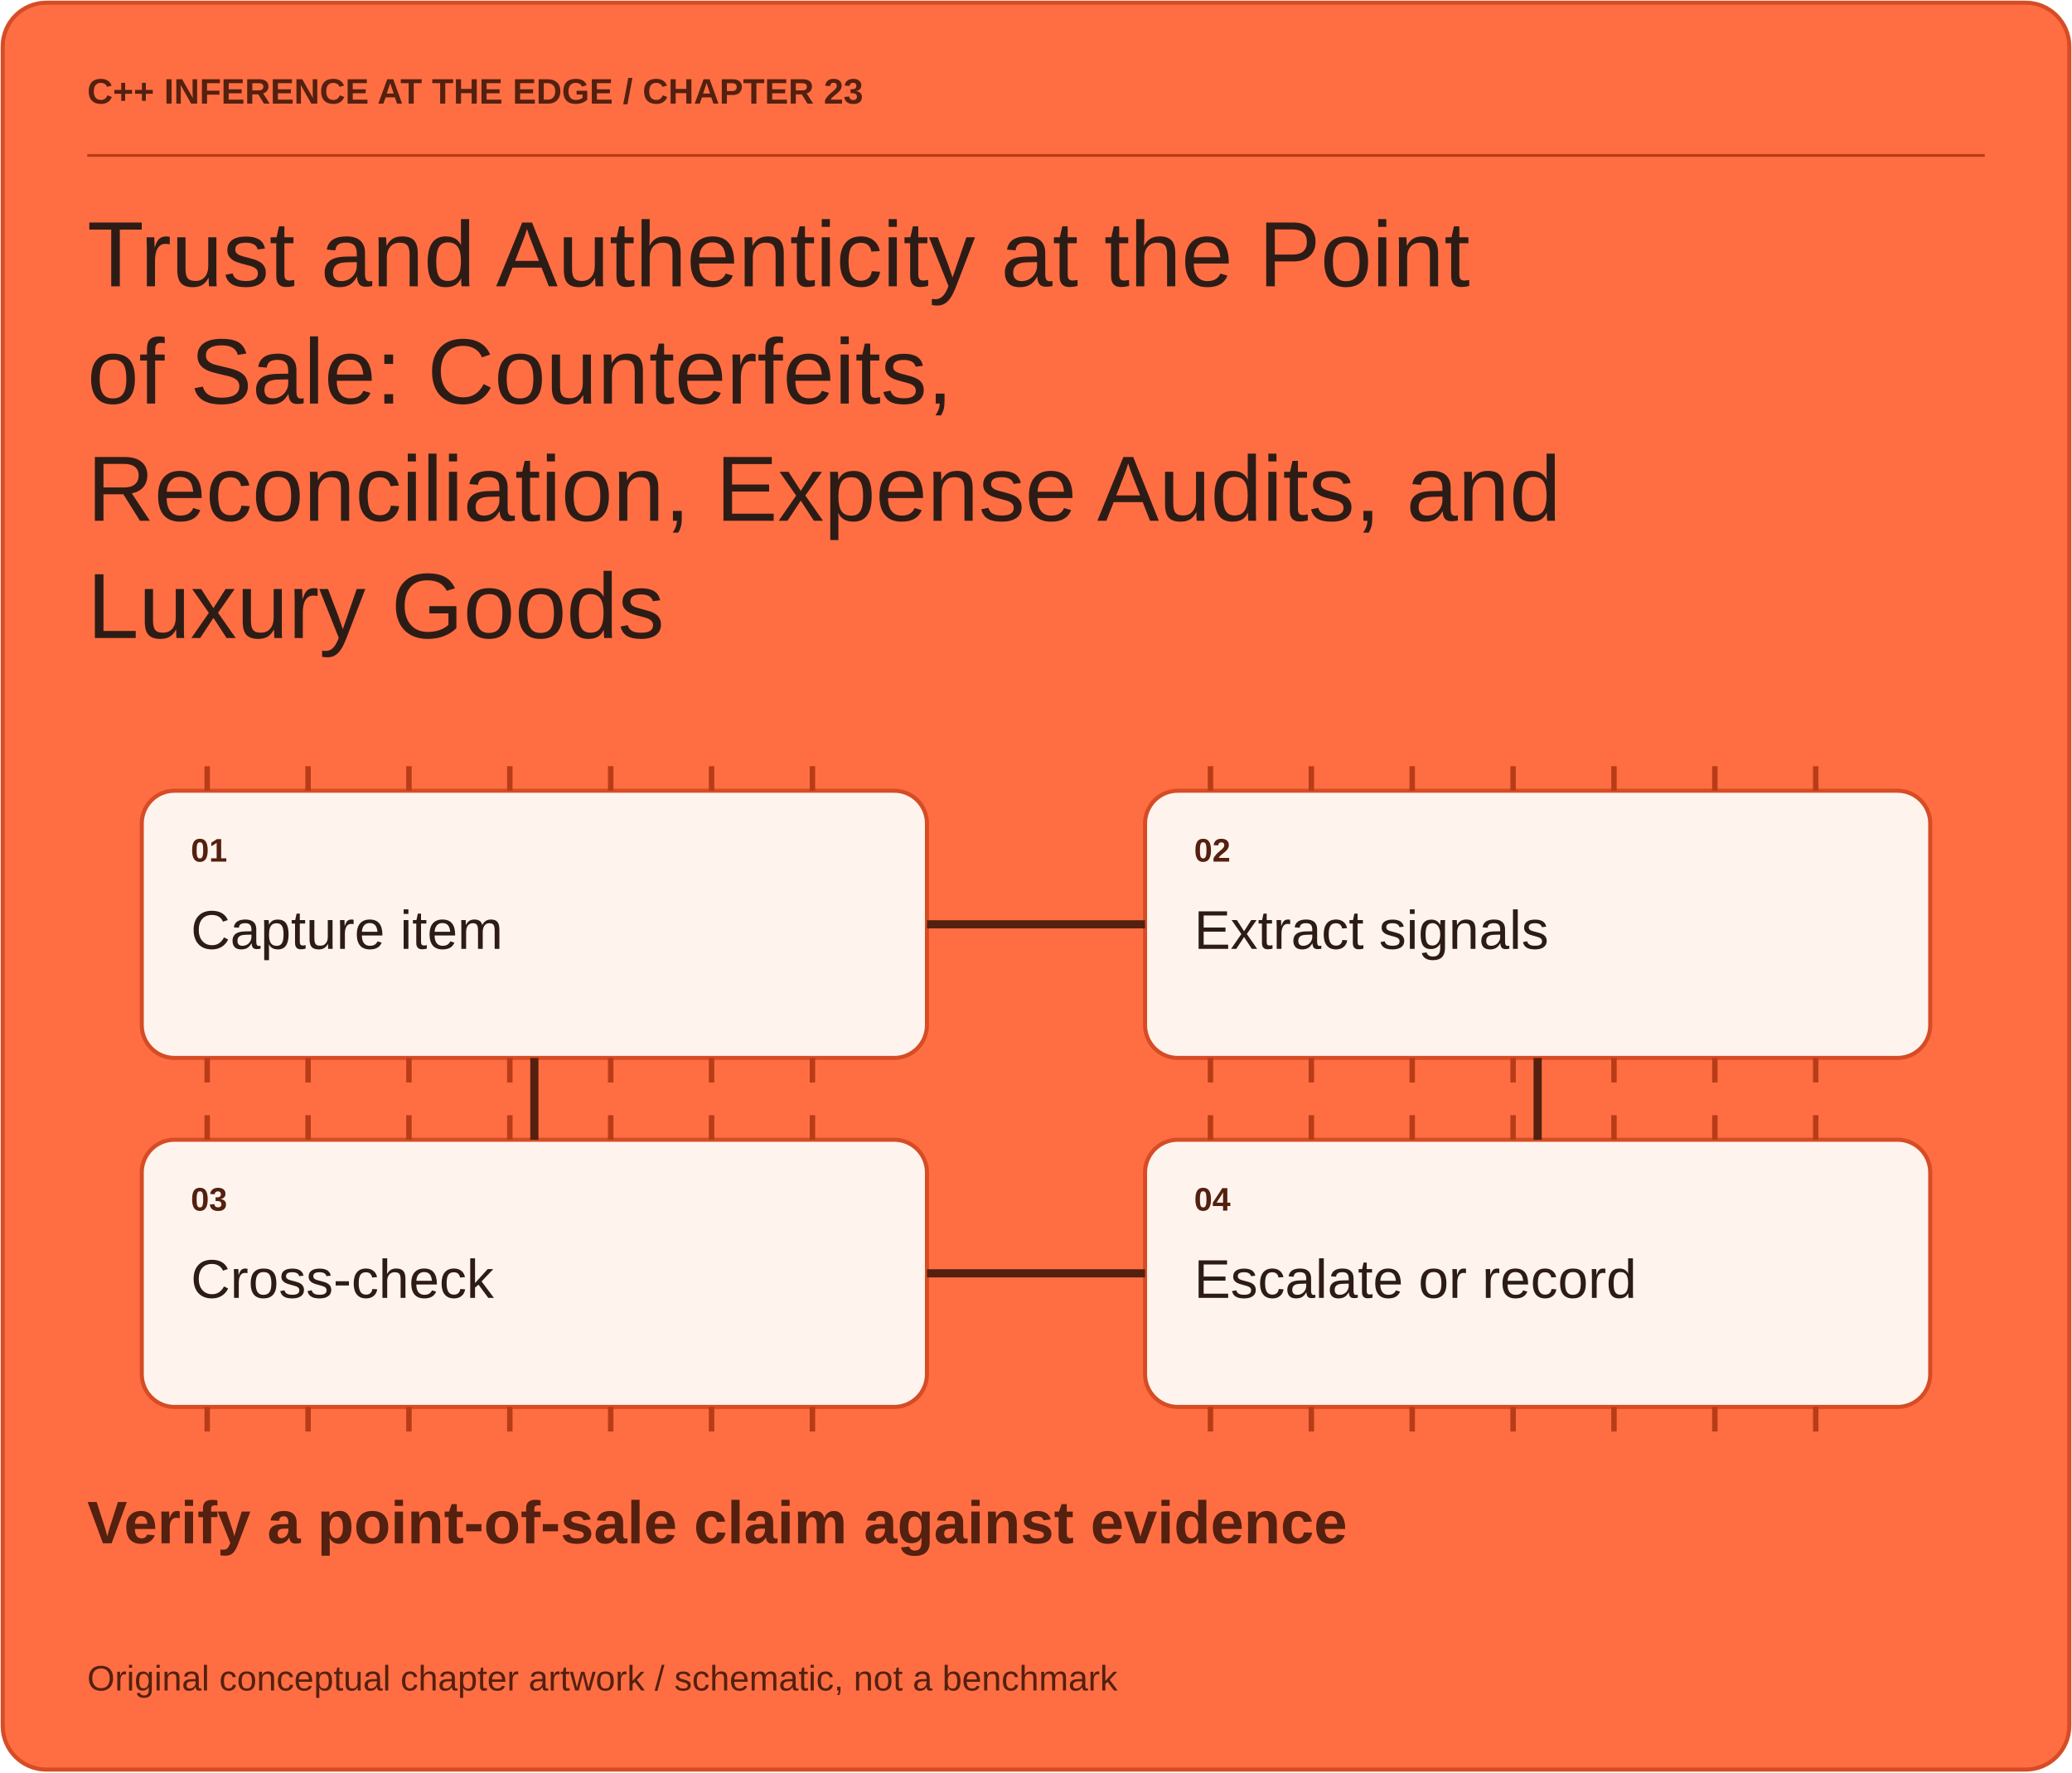
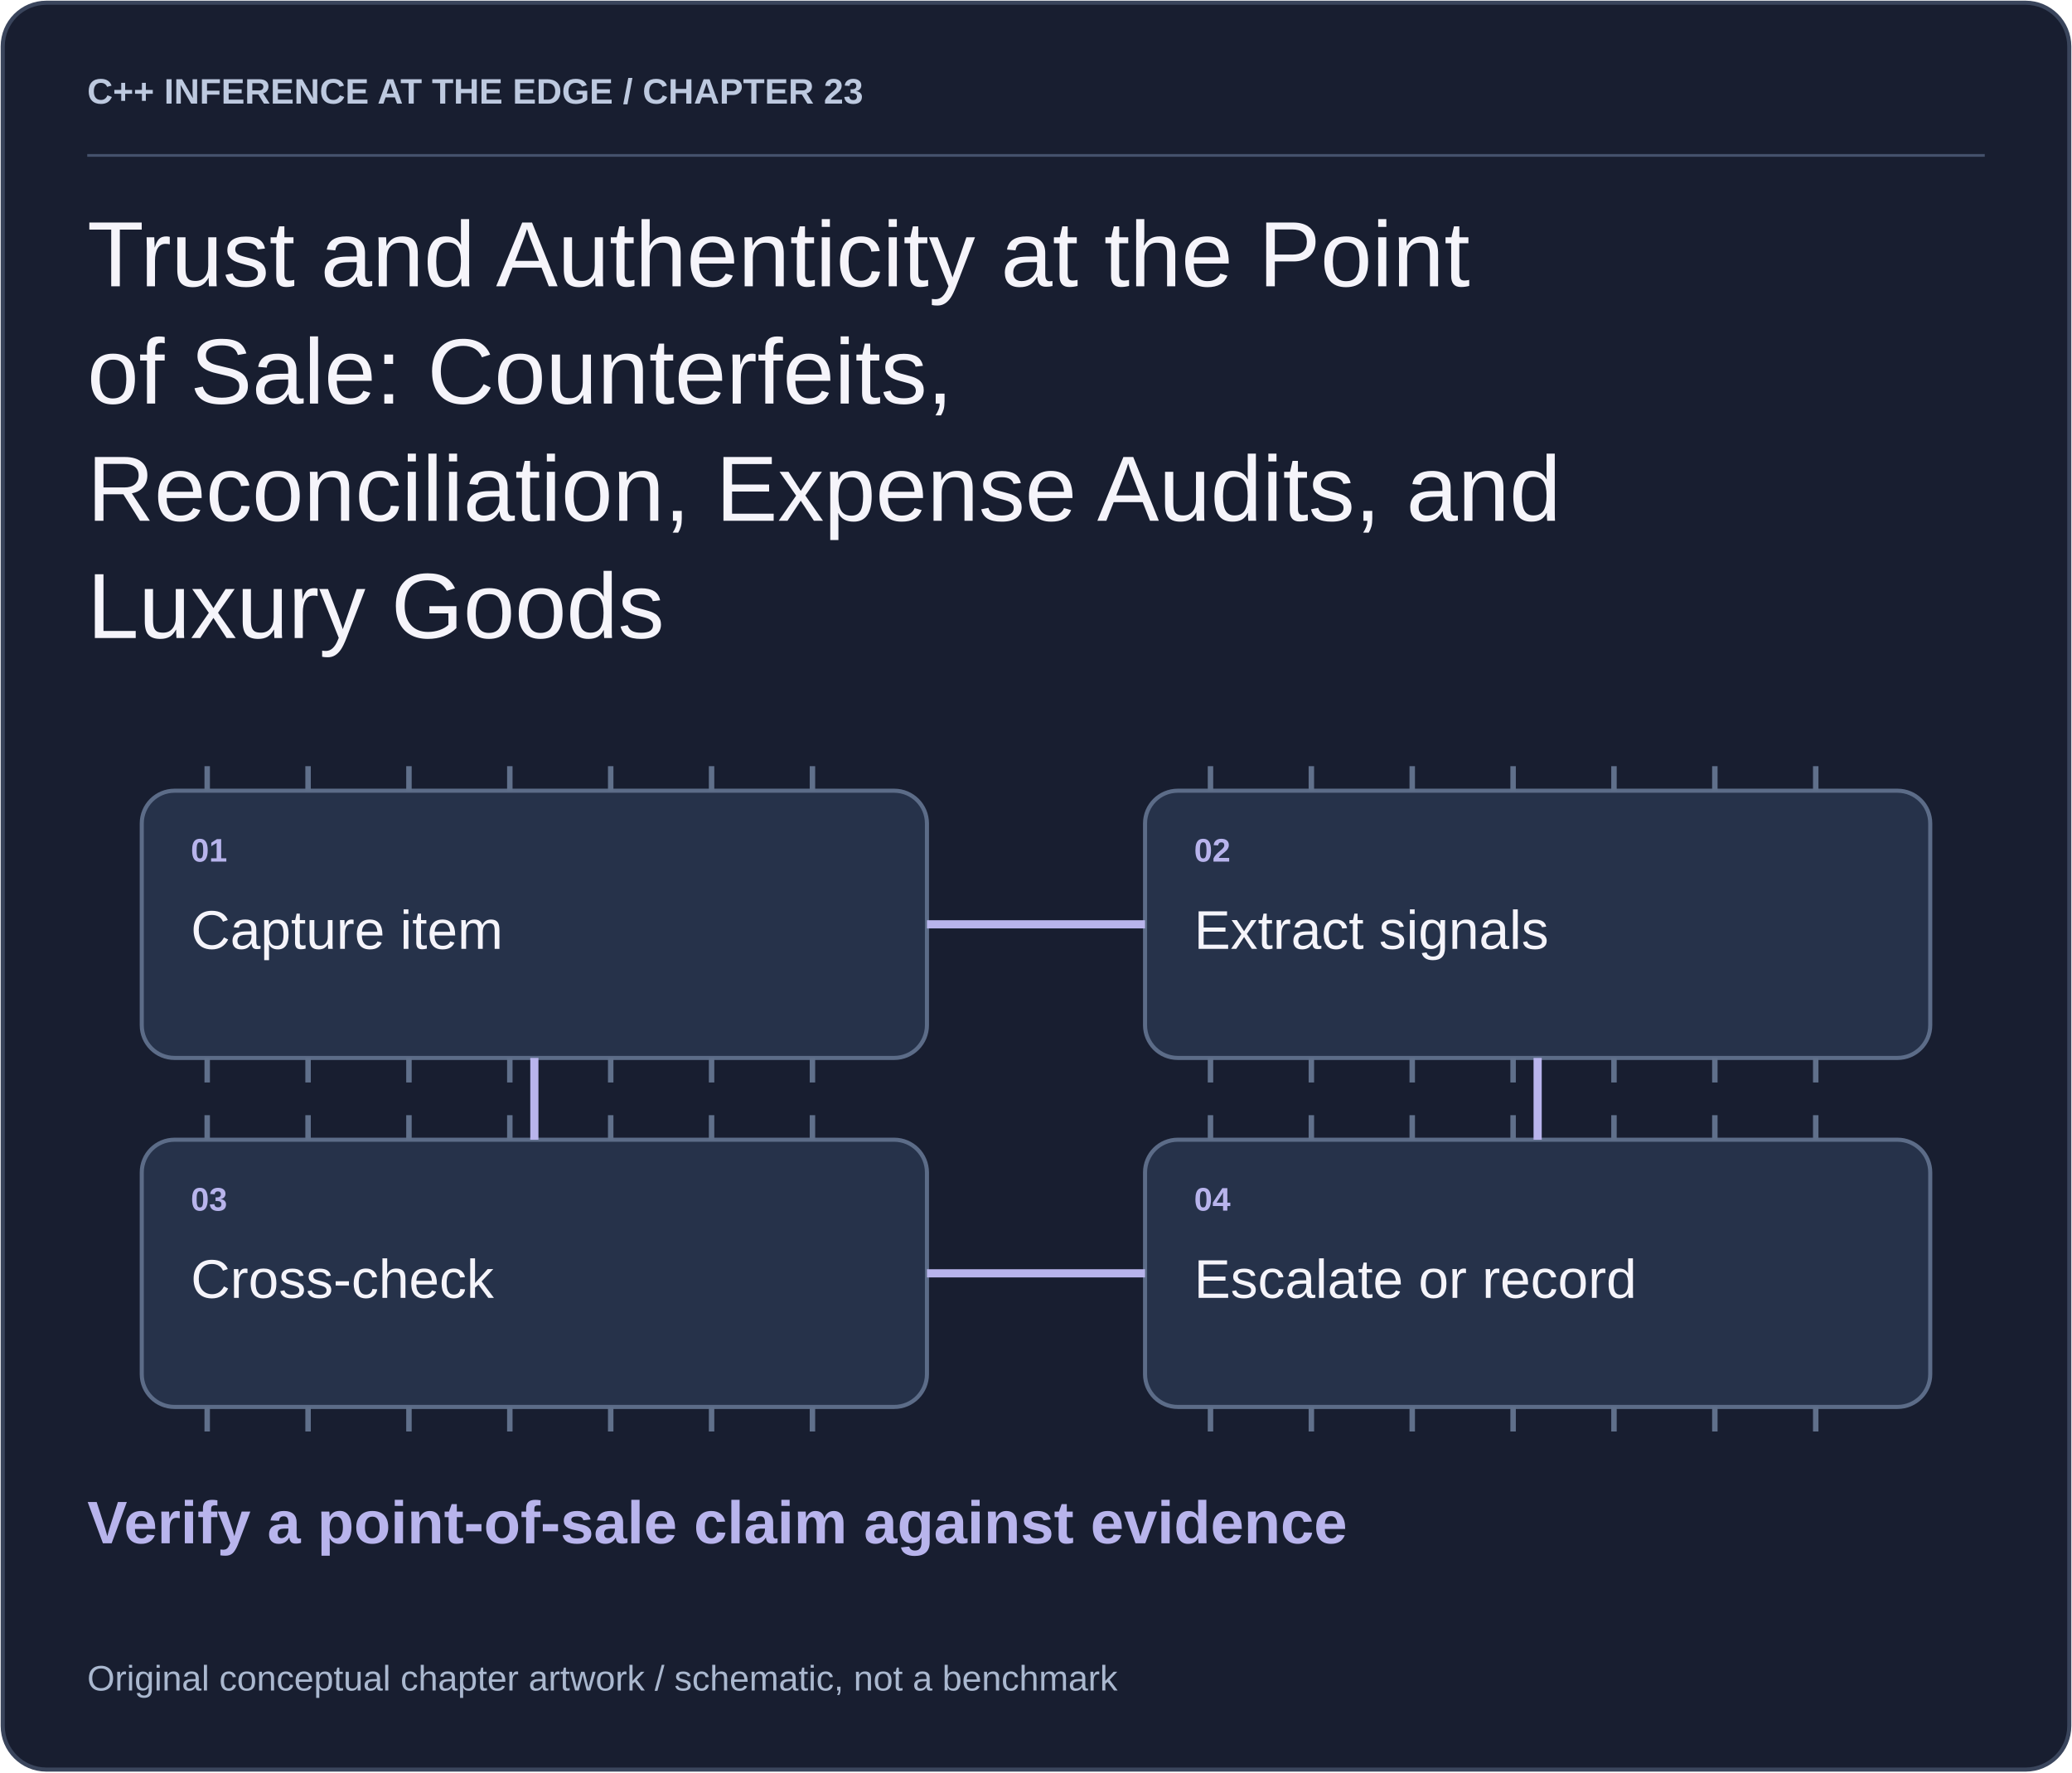
<svg xmlns="http://www.w3.org/2000/svg" width="760" height="650" viewBox="0 0 760 650" role="img" aria-labelledby="title desc">
  <defs>
    <marker id="arrow" viewBox="0 0 10 10" refX="9" refY="5" markerWidth="6" markerHeight="6" orient="auto-start-reverse">
      <path d="M0 0 L10 5 L0 10 Z" fill="#738993" />
    </marker>
  </defs>
  <g font-family="Arial, Helvetica, sans-serif">
-     <rect x="1" y="1" width="758" height="648" rx="16" fill="#ff6e42" stroke="#d64c25" stroke-width="1.5" />
-     <text x="32" y="38" font-size="13" fill="#54200f" font-weight="700" text-anchor="start">C++ INFERENCE AT THE EDGE  /  CHAPTER 23</text>
-     <path d="M32 57 H728" stroke="#b83c17" />
-     <text x="32" y="105" font-size="34" fill="#2d1c16" font-weight="500" text-anchor="start">Trust and Authenticity at the Point</text>
-     <text x="32" y="148" font-size="34" fill="#2d1c16" font-weight="500" text-anchor="start">of Sale: Counterfeits,</text>
-     <text x="32" y="191" font-size="34" fill="#2d1c16" font-weight="500" text-anchor="start">Reconciliation, Expense Audits, and</text>
-     <text x="32" y="234" font-size="34" fill="#2d1c16" font-weight="500" text-anchor="start">Luxury Goods</text>
-     <rect x="52" y="290" width="288" height="98" rx="12" fill="#fff4ed" stroke="#d64c25" stroke-width="1.5" />
-     <path d="M76 281 V290 M76 388 V397" stroke="#b83c17" stroke-width="2" />
-     <path d="M113 281 V290 M113 388 V397" stroke="#b83c17" stroke-width="2" />
-     <path d="M150 281 V290 M150 388 V397" stroke="#b83c17" stroke-width="2" />
-     <path d="M187 281 V290 M187 388 V397" stroke="#b83c17" stroke-width="2" />
-     <path d="M224 281 V290 M224 388 V397" stroke="#b83c17" stroke-width="2" />
-     <path d="M261 281 V290 M261 388 V397" stroke="#b83c17" stroke-width="2" />
-     <path d="M298 281 V290 M298 388 V397" stroke="#b83c17" stroke-width="2" />
-     <text x="70" y="316" font-size="12" fill="#54200f" font-weight="700" text-anchor="start">01</text>
-     <text x="70" y="348" font-size="20" fill="#2d1c16" font-weight="500" text-anchor="start">Capture item</text>
-     <rect x="420" y="290" width="288" height="98" rx="12" fill="#fff4ed" stroke="#d64c25" stroke-width="1.5" />
-     <path d="M444 281 V290 M444 388 V397" stroke="#b83c17" stroke-width="2" />
-     <path d="M481 281 V290 M481 388 V397" stroke="#b83c17" stroke-width="2" />
-     <path d="M518 281 V290 M518 388 V397" stroke="#b83c17" stroke-width="2" />
-     <path d="M555 281 V290 M555 388 V397" stroke="#b83c17" stroke-width="2" />
-     <path d="M592 281 V290 M592 388 V397" stroke="#b83c17" stroke-width="2" />
-     <path d="M629 281 V290 M629 388 V397" stroke="#b83c17" stroke-width="2" />
-     <path d="M666 281 V290 M666 388 V397" stroke="#b83c17" stroke-width="2" />
-     <text x="438" y="316" font-size="12" fill="#54200f" font-weight="700" text-anchor="start">02</text>
-     <text x="438" y="348" font-size="20" fill="#2d1c16" font-weight="500" text-anchor="start">Extract signals</text>
-     <rect x="52" y="418" width="288" height="98" rx="12" fill="#fff4ed" stroke="#d64c25" stroke-width="1.5" />
-     <path d="M76 409 V418 M76 516 V525" stroke="#b83c17" stroke-width="2" />
-     <path d="M113 409 V418 M113 516 V525" stroke="#b83c17" stroke-width="2" />
-     <path d="M150 409 V418 M150 516 V525" stroke="#b83c17" stroke-width="2" />
-     <path d="M187 409 V418 M187 516 V525" stroke="#b83c17" stroke-width="2" />
-     <path d="M224 409 V418 M224 516 V525" stroke="#b83c17" stroke-width="2" />
-     <path d="M261 409 V418 M261 516 V525" stroke="#b83c17" stroke-width="2" />
-     <path d="M298 409 V418 M298 516 V525" stroke="#b83c17" stroke-width="2" />
-     <text x="70" y="444" font-size="12" fill="#54200f" font-weight="700" text-anchor="start">03</text>
-     <text x="70" y="476" font-size="20" fill="#2d1c16" font-weight="500" text-anchor="start">Cross-check</text>
-     <rect x="420" y="418" width="288" height="98" rx="12" fill="#fff4ed" stroke="#d64c25" stroke-width="1.5" />
-     <path d="M444 409 V418 M444 516 V525" stroke="#b83c17" stroke-width="2" />
-     <path d="M481 409 V418 M481 516 V525" stroke="#b83c17" stroke-width="2" />
-     <path d="M518 409 V418 M518 516 V525" stroke="#b83c17" stroke-width="2" />
-     <path d="M555 409 V418 M555 516 V525" stroke="#b83c17" stroke-width="2" />
-     <path d="M592 409 V418 M592 516 V525" stroke="#b83c17" stroke-width="2" />
-     <path d="M629 409 V418 M629 516 V525" stroke="#b83c17" stroke-width="2" />
-     <path d="M666 409 V418 M666 516 V525" stroke="#b83c17" stroke-width="2" />
-     <text x="438" y="444" font-size="12" fill="#54200f" font-weight="700" text-anchor="start">04</text>
-     <text x="438" y="476" font-size="20" fill="#2d1c16" font-weight="500" text-anchor="start">Escalate or record</text>
-     <path d="M340 339 H420 M196 388 V418 M564 388 V418 M340 467 H420" stroke="#54200f" stroke-width="3" fill="none" />
-     <text x="32" y="566" font-size="22" fill="#54200f" font-weight="600" text-anchor="start">Verify a point-of-sale claim against evidence</text>
-     <text x="32" y="620" font-size="13" fill="#54200f" font-weight="400" text-anchor="start">Original conceptual chapter artwork  /  schematic, not a benchmark</text>
+     <rect x="1" y="1" width="758" height="648" rx="16" fill="#181e30" stroke="#3a455c" stroke-width="1.5" />
+     <text x="32" y="38" font-size="13" fill="#bdc9df" font-weight="700" text-anchor="start">C++ INFERENCE AT THE EDGE  /  CHAPTER 23</text>
+     <path d="M32 57 H728" stroke="#45516c" />
+     <text x="32" y="105" font-size="34" fill="#f5f4fa" font-weight="500" text-anchor="start">Trust and Authenticity at the Point</text>
+     <text x="32" y="148" font-size="34" fill="#f5f4fa" font-weight="500" text-anchor="start">of Sale: Counterfeits,</text>
+     <text x="32" y="191" font-size="34" fill="#f5f4fa" font-weight="500" text-anchor="start">Reconciliation, Expense Audits, and</text>
+     <text x="32" y="234" font-size="34" fill="#f5f4fa" font-weight="500" text-anchor="start">Luxury Goods</text>
+     <rect x="52" y="290" width="288" height="98" rx="12" fill="#26324a" stroke="#5c6c88" stroke-width="1.5" />
+     <path d="M76 281 V290 M76 388 V397" stroke="#60708b" stroke-width="2" />
+     <path d="M113 281 V290 M113 388 V397" stroke="#60708b" stroke-width="2" />
+     <path d="M150 281 V290 M150 388 V397" stroke="#60708b" stroke-width="2" />
+     <path d="M187 281 V290 M187 388 V397" stroke="#60708b" stroke-width="2" />
+     <path d="M224 281 V290 M224 388 V397" stroke="#60708b" stroke-width="2" />
+     <path d="M261 281 V290 M261 388 V397" stroke="#60708b" stroke-width="2" />
+     <path d="M298 281 V290 M298 388 V397" stroke="#60708b" stroke-width="2" />
+     <text x="70" y="316" font-size="12" fill="#b8b4ec" font-weight="700" text-anchor="start">01</text>
+     <text x="70" y="348" font-size="20" fill="#f5f4fa" font-weight="500" text-anchor="start">Capture item</text>
+     <rect x="420" y="290" width="288" height="98" rx="12" fill="#26324a" stroke="#5c6c88" stroke-width="1.5" />
+     <path d="M444 281 V290 M444 388 V397" stroke="#60708b" stroke-width="2" />
+     <path d="M481 281 V290 M481 388 V397" stroke="#60708b" stroke-width="2" />
+     <path d="M518 281 V290 M518 388 V397" stroke="#60708b" stroke-width="2" />
+     <path d="M555 281 V290 M555 388 V397" stroke="#60708b" stroke-width="2" />
+     <path d="M592 281 V290 M592 388 V397" stroke="#60708b" stroke-width="2" />
+     <path d="M629 281 V290 M629 388 V397" stroke="#60708b" stroke-width="2" />
+     <path d="M666 281 V290 M666 388 V397" stroke="#60708b" stroke-width="2" />
+     <text x="438" y="316" font-size="12" fill="#b8b4ec" font-weight="700" text-anchor="start">02</text>
+     <text x="438" y="348" font-size="20" fill="#f5f4fa" font-weight="500" text-anchor="start">Extract signals</text>
+     <rect x="52" y="418" width="288" height="98" rx="12" fill="#26324a" stroke="#5c6c88" stroke-width="1.5" />
+     <path d="M76 409 V418 M76 516 V525" stroke="#60708b" stroke-width="2" />
+     <path d="M113 409 V418 M113 516 V525" stroke="#60708b" stroke-width="2" />
+     <path d="M150 409 V418 M150 516 V525" stroke="#60708b" stroke-width="2" />
+     <path d="M187 409 V418 M187 516 V525" stroke="#60708b" stroke-width="2" />
+     <path d="M224 409 V418 M224 516 V525" stroke="#60708b" stroke-width="2" />
+     <path d="M261 409 V418 M261 516 V525" stroke="#60708b" stroke-width="2" />
+     <path d="M298 409 V418 M298 516 V525" stroke="#60708b" stroke-width="2" />
+     <text x="70" y="444" font-size="12" fill="#b8b4ec" font-weight="700" text-anchor="start">03</text>
+     <text x="70" y="476" font-size="20" fill="#f5f4fa" font-weight="500" text-anchor="start">Cross-check</text>
+     <rect x="420" y="418" width="288" height="98" rx="12" fill="#26324a" stroke="#5c6c88" stroke-width="1.5" />
+     <path d="M444 409 V418 M444 516 V525" stroke="#60708b" stroke-width="2" />
+     <path d="M481 409 V418 M481 516 V525" stroke="#60708b" stroke-width="2" />
+     <path d="M518 409 V418 M518 516 V525" stroke="#60708b" stroke-width="2" />
+     <path d="M555 409 V418 M555 516 V525" stroke="#60708b" stroke-width="2" />
+     <path d="M592 409 V418 M592 516 V525" stroke="#60708b" stroke-width="2" />
+     <path d="M629 409 V418 M629 516 V525" stroke="#60708b" stroke-width="2" />
+     <path d="M666 409 V418 M666 516 V525" stroke="#60708b" stroke-width="2" />
+     <text x="438" y="444" font-size="12" fill="#b8b4ec" font-weight="700" text-anchor="start">04</text>
+     <text x="438" y="476" font-size="20" fill="#f5f4fa" font-weight="500" text-anchor="start">Escalate or record</text>
+     <path d="M340 339 H420 M196 388 V418 M564 388 V418 M340 467 H420" stroke="#b8b4ec" stroke-width="3" fill="none" />
+     <text x="32" y="566" font-size="22" fill="#b8b4ec" font-weight="600" text-anchor="start">Verify a point-of-sale claim against evidence</text>
+     <text x="32" y="620" font-size="13" fill="#aab8cf" font-weight="400" text-anchor="start">Original conceptual chapter artwork  /  schematic, not a benchmark</text>
  </g>
</svg>
